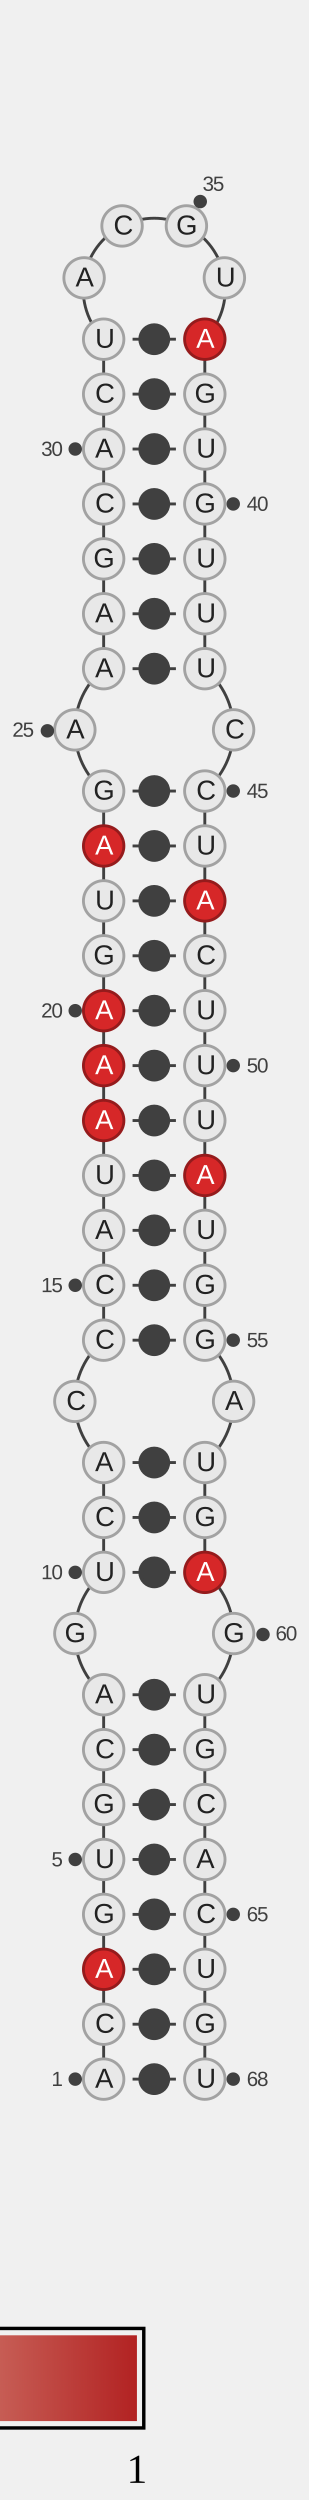
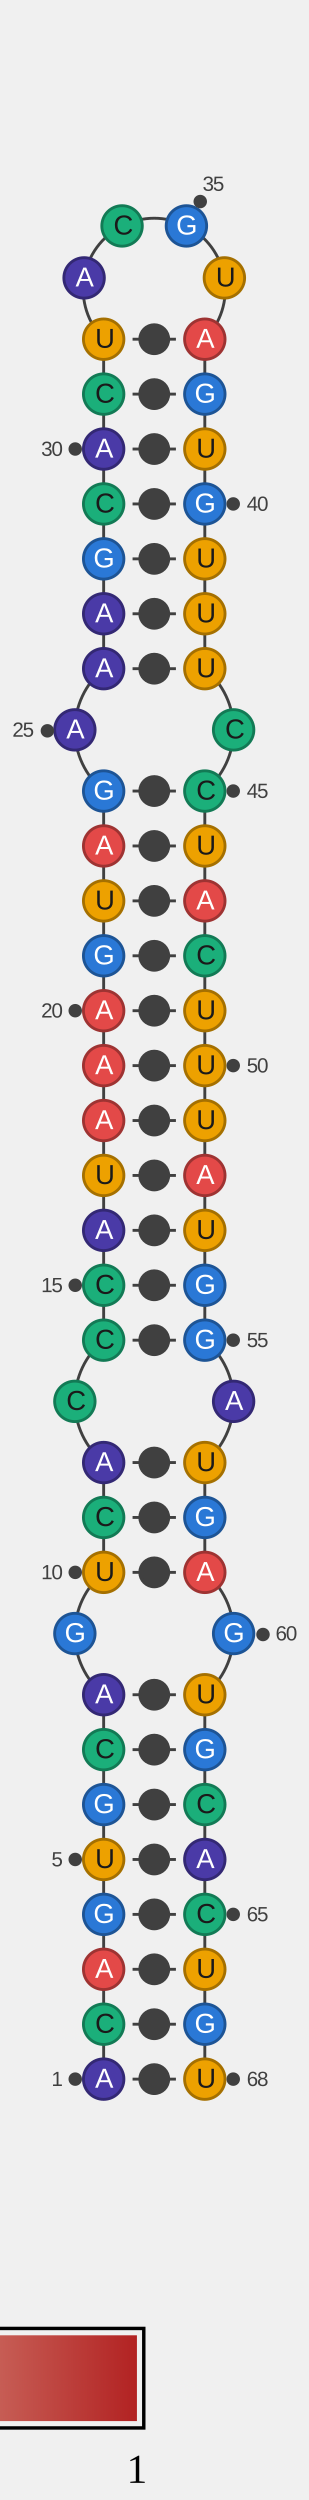
<svg xmlns="http://www.w3.org/2000/svg" width="89.905" height="728.615" viewBox="0 0 89.905 728.615">
  <path d="M 30.211 493.922 A 23.135 23.135 180 0 1 21.817 476.092" stroke="#404040" stroke-width="0.842" fill="none" />
  <path d="M 21.817 476.092 A 23.135 23.135 129.582 0 1 30.211 458.261" stroke="#404040" stroke-width="0.842" fill="none" />
  <path d="M 59.693 458.261 A 23.135 23.135 50.418 0 1 68.087 476.092" stroke="#404040" stroke-width="0.842" fill="none" />
  <path d="M 68.087 476.092 A 23.135 23.135 309.582 0 1 59.693 493.922" stroke="#404040" stroke-width="0.842" fill="none" />
  <g>
-     <circle cx="21.817" cy="476.092" r="5.896" stroke="#a2a2a2" stroke-width="0.842" fill="#e8e8e8" />
-     <text x="18.817" y="478.592" style="fill:#222222;font-family:Arial;font-size:8;">G</text>
-   </g>
-   <g>
-     <circle cx="68.087" cy="476.092" r="5.896" stroke="#a2a2a2" stroke-width="0.842" fill="#e8e8e8" />
-     <text x="65.087" y="478.592" style="fill:#222222;font-family:Arial;font-size:8;">G</text>
+     <circle cx="21.817" cy="476.092" r="5.896" stroke="#1d5495" stroke-width="0.842" fill="#2a78d6" />
+     <text x="18.817" y="478.592" style="fill:#ffffff;font-family:Arial;font-size:8;">G</text>
+   </g>
+   <g>
+     <circle cx="68.087" cy="476.092" r="5.896" stroke="#1d5495" stroke-width="0.842" fill="#2a78d6" />
+     <text x="65.087" y="478.592" style="fill:#ffffff;font-family:Arial;font-size:8;">G</text>
  </g>
  <g>
    <text x="80.301" y="478.092" style="fill:#404040;font-family:Arial;font-size:6;">6</text>
  </g>
  <g>
    <text x="83.301" y="478.092" style="fill:#404040;font-family:Arial;font-size:6;">0</text>
  </g>
  <g>
    <circle cx="76.651" cy="476.372" r="1.965" stroke-width="0.0" fill="#404040" />
  </g>
  <path d="M 30.211 426.252 A 23.135 23.135 180 0 1 21.817 408.422" stroke="#404040" stroke-width="0.842" fill="none" />
  <path d="M 21.817 408.422 A 23.135 23.135 180.0 0 1 30.211 390.591" stroke="#404040" stroke-width="0.842" fill="none" />
  <path d="M 59.693 390.591 A 23.135 23.135 50.418 0 1 68.087 408.422" stroke="#404040" stroke-width="0.842" fill="none" />
  <path d="M 68.087 408.422 A 23.135 23.135 0.0 0 1 59.693 426.252" stroke="#404040" stroke-width="0.842" fill="none" />
  <g>
-     <circle cx="21.817" cy="408.422" r="5.896" stroke="#a2a2a2" stroke-width="0.842" fill="#e8e8e8" />
-     <text x="19.317" y="410.922" style="fill:#222222;font-family:Arial;font-size:8;">C</text>
-   </g>
-   <g>
-     <circle cx="68.087" cy="408.422" r="5.896" stroke="#a2a2a2" stroke-width="0.842" fill="#e8e8e8" />
-     <text x="65.587" y="410.922" style="fill:#222222;font-family:Arial;font-size:8;">A</text>
+     <circle cx="21.817" cy="408.422" r="5.896" stroke="#127a55" stroke-width="0.842" fill="#1baf7a" />
+     <text x="19.317" y="410.922" style="fill:#1a1a1a;font-family:Arial;font-size:8;">C</text>
+   </g>
+   <g>
+     <circle cx="68.087" cy="408.422" r="5.896" stroke="#332874" stroke-width="0.842" fill="#4a3aa7" />
+     <text x="65.587" y="410.922" style="fill:#ffffff;font-family:Arial;font-size:8;">A</text>
  </g>
  <path d="M 30.211 230.546 A 23.135 23.135 180.0 0 1 21.817 212.716" stroke="#404040" stroke-width="0.842" fill="none" />
  <path d="M 21.817 212.716 A 23.135 23.135 129.582 0 1 30.211 194.885" stroke="#404040" stroke-width="0.842" fill="none" />
  <path d="M 59.693 194.885 A 23.135 23.135 50.418 0 1 68.087 212.716" stroke="#404040" stroke-width="0.842" fill="none" />
  <path d="M 68.087 212.716 A 23.135 23.135 309.582 0 1 59.693 230.546" stroke="#404040" stroke-width="0.842" fill="none" />
  <g>
-     <circle cx="21.817" cy="212.716" r="5.896" stroke="#a2a2a2" stroke-width="0.842" fill="#e8e8e8" />
-     <text x="19.317" y="215.216" style="fill:#222222;font-family:Arial;font-size:8;">A</text>
+     <circle cx="21.817" cy="212.716" r="5.896" stroke="#332874" stroke-width="0.842" fill="#4a3aa7" />
+     <text x="19.317" y="215.216" style="fill:#ffffff;font-family:Arial;font-size:8;">A</text>
  </g>
  <g>
    <text x="6.603" y="214.716" style="fill:#404040;font-family:Arial;font-size:6;">5</text>
  </g>
  <g>
    <text x="3.603" y="214.716" style="fill:#404040;font-family:Arial;font-size:6;">2</text>
  </g>
  <g>
    <circle cx="13.815" cy="212.996" r="1.965" stroke-width="0.0" fill="#404040" />
  </g>
  <g>
-     <circle cx="68.087" cy="212.716" r="5.896" stroke="#a2a2a2" stroke-width="0.842" fill="#e8e8e8" />
-     <text x="65.587" y="215.216" style="fill:#222222;font-family:Arial;font-size:8;">C</text>
+     <circle cx="68.087" cy="212.716" r="5.896" stroke="#127a55" stroke-width="0.842" fill="#1baf7a" />
+     <text x="65.587" y="215.216" style="fill:#1a1a1a;font-family:Arial;font-size:8;">C</text>
  </g>
  <path d="M 30.211 98.858 A 20.709 20.709 170.771 0 1 24.511 80.991" stroke="#404040" stroke-width="0.842" fill="none" />
  <path d="M 24.511 80.991 A 20.709 20.709 170.771 0 1 35.575 65.847" stroke="#404040" stroke-width="0.842" fill="none" />
  <path d="M 35.575 65.847 A 20.709 20.709 116.924 0 1 54.33 65.847" stroke="#404040" stroke-width="0.842" fill="none" />
  <path d="M 54.33 65.847 A 20.709 20.709 63.076 0 1 65.394 80.991" stroke="#404040" stroke-width="0.842" fill="none" />
  <path d="M 65.394 80.991 A 20.709 20.709 9.229 0 1 59.693 98.858" stroke="#404040" stroke-width="0.842" fill="none" />
  <g>
-     <circle cx="24.511" cy="80.991" r="5.896" stroke="#a2a2a2" stroke-width="0.842" fill="#e8e8e8" />
-     <text x="22.011" y="83.491" style="fill:#222222;font-family:Arial;font-size:8;">A</text>
-   </g>
-   <g>
-     <circle cx="35.575" cy="65.847" r="5.896" stroke="#a2a2a2" stroke-width="0.842" fill="#e8e8e8" />
-     <text x="33.075" y="68.347" style="fill:#222222;font-family:Arial;font-size:8;">C</text>
-   </g>
-   <g>
-     <circle cx="54.33" cy="65.847" r="5.896" stroke="#a2a2a2" stroke-width="0.842" fill="#e8e8e8" />
-     <text x="51.33" y="68.347" style="fill:#222222;font-family:Arial;font-size:8;">G</text>
+     <circle cx="24.511" cy="80.991" r="5.896" stroke="#332874" stroke-width="0.842" fill="#4a3aa7" />
+     <text x="22.011" y="83.491" style="fill:#ffffff;font-family:Arial;font-size:8;">A</text>
+   </g>
+   <g>
+     <circle cx="35.575" cy="65.847" r="5.896" stroke="#127a55" stroke-width="0.842" fill="#1baf7a" />
+     <text x="33.075" y="68.347" style="fill:#1a1a1a;font-family:Arial;font-size:8;">C</text>
+   </g>
+   <g>
+     <circle cx="54.33" cy="65.847" r="5.896" stroke="#1d5495" stroke-width="0.842" fill="#2a78d6" />
+     <text x="51.33" y="68.347" style="fill:#ffffff;font-family:Arial;font-size:8;">G</text>
  </g>
  <g>
    <text x="59.039" y="55.62" style="fill:#404040;font-family:Arial;font-size:6;">3</text>
  </g>
  <g>
    <text x="62.039" y="55.62" style="fill:#404040;font-family:Arial;font-size:6;">5</text>
  </g>
  <g>
    <circle cx="58.361" cy="58.743" r="1.965" stroke-width="0.0" fill="#404040" />
  </g>
  <g>
-     <circle cx="65.394" cy="80.991" r="5.896" stroke="#a2a2a2" stroke-width="0.842" fill="#e8e8e8" />
-     <text x="62.894" y="83.491" style="fill:#222222;font-family:Arial;font-size:8;">U</text>
+     <circle cx="65.394" cy="80.991" r="5.896" stroke="#a57000" stroke-width="0.842" fill="#eda100" />
+     <text x="62.894" y="83.491" style="fill:#1a1a1a;font-family:Arial;font-size:8;">U</text>
  </g>
  <line x1="30.211" y1="600.057" x2="30.211" y2="595.846" stroke="#404040" stroke-width="0.842" />
  <line x1="30.211" y1="584.053" x2="30.211" y2="579.841" stroke="#404040" stroke-width="0.842" />
  <line x1="30.211" y1="568.048" x2="30.211" y2="563.837" stroke="#404040" stroke-width="0.842" />
  <line x1="30.211" y1="552.044" x2="30.211" y2="547.832" stroke="#404040" stroke-width="0.842" />
  <line x1="30.211" y1="536.039" x2="30.211" y2="531.828" stroke="#404040" stroke-width="0.842" />
  <line x1="30.211" y1="520.035" x2="30.211" y2="515.823" stroke="#404040" stroke-width="0.842" />
  <line x1="30.211" y1="504.03" x2="30.211" y2="499.818" stroke="#404040" stroke-width="0.842" />
  <line x1="59.693" y1="499.818" x2="59.693" y2="504.03" stroke="#404040" stroke-width="0.842" />
  <line x1="59.693" y1="515.823" x2="59.693" y2="520.035" stroke="#404040" stroke-width="0.842" />
  <line x1="59.693" y1="531.828" x2="59.693" y2="536.039" stroke="#404040" stroke-width="0.842" />
  <line x1="59.693" y1="547.832" x2="59.693" y2="552.044" stroke="#404040" stroke-width="0.842" />
  <line x1="59.693" y1="563.837" x2="59.693" y2="568.048" stroke="#404040" stroke-width="0.842" />
  <line x1="59.693" y1="579.841" x2="59.693" y2="584.053" stroke="#404040" stroke-width="0.842" />
  <line x1="59.693" y1="595.846" x2="59.693" y2="600.057" stroke="#404040" stroke-width="0.842" />
  <line x1="38.635" y1="605.954" x2="40.741" y2="605.954" stroke="#404040" stroke-width="0.842" />
  <circle cx="44.952" cy="605.954" r="4.212" stroke="#404040" stroke-width="0.842" fill="#404040" />
  <line x1="49.164" y1="605.954" x2="51.27" y2="605.954" stroke="#404040" stroke-width="0.842" />
  <g>
-     <circle cx="30.211" cy="605.954" r="5.896" stroke="#a2a2a2" stroke-width="0.842" fill="#e8e8e8" />
-     <text x="27.711" y="608.454" style="fill:#222222;font-family:Arial;font-size:8;">A</text>
+     <circle cx="30.211" cy="605.954" r="5.896" stroke="#332874" stroke-width="0.842" fill="#4a3aa7" />
+     <text x="27.711" y="608.454" style="fill:#ffffff;font-family:Arial;font-size:8;">A</text>
  </g>
  <g>
    <text x="14.997" y="607.954" style="fill:#404040;font-family:Arial;font-size:6;">1</text>
  </g>
  <g>
    <circle cx="21.928" cy="605.954" r="1.965" stroke-width="0.0" fill="#404040" />
  </g>
  <g>
-     <circle cx="59.693" cy="605.954" r="5.896" stroke="#a2a2a2" stroke-width="0.842" fill="#e8e8e8" />
-     <text x="57.193" y="608.454" style="fill:#222222;font-family:Arial;font-size:8;">U</text>
+     <circle cx="59.693" cy="605.954" r="5.896" stroke="#a57000" stroke-width="0.842" fill="#eda100" />
+     <text x="57.193" y="608.454" style="fill:#1a1a1a;font-family:Arial;font-size:8;">U</text>
  </g>
  <g>
    <text x="71.907" y="607.954" style="fill:#404040;font-family:Arial;font-size:6;">6</text>
  </g>
  <g>
    <text x="74.907" y="607.954" style="fill:#404040;font-family:Arial;font-size:6;">8</text>
  </g>
  <g>
    <circle cx="67.976" cy="605.954" r="1.965" stroke-width="0.0" fill="#404040" />
  </g>
  <line x1="38.635" y1="589.949" x2="40.741" y2="589.949" stroke="#404040" stroke-width="0.842" />
  <circle cx="44.952" cy="589.949" r="4.212" stroke="#404040" stroke-width="0.842" fill="#404040" />
  <line x1="49.164" y1="589.949" x2="51.27" y2="589.949" stroke="#404040" stroke-width="0.842" />
  <g>
-     <circle cx="30.211" cy="589.949" r="5.896" stroke="#a2a2a2" stroke-width="0.842" fill="#e8e8e8" />
-     <text x="27.711" y="592.449" style="fill:#222222;font-family:Arial;font-size:8;">C</text>
-   </g>
-   <g>
-     <circle cx="59.693" cy="589.949" r="5.896" stroke="#a2a2a2" stroke-width="0.842" fill="#e8e8e8" />
-     <text x="56.693" y="592.449" style="fill:#222222;font-family:Arial;font-size:8;">G</text>
+     <circle cx="30.211" cy="589.949" r="5.896" stroke="#127a55" stroke-width="0.842" fill="#1baf7a" />
+     <text x="27.711" y="592.449" style="fill:#1a1a1a;font-family:Arial;font-size:8;">C</text>
+   </g>
+   <g>
+     <circle cx="59.693" cy="589.949" r="5.896" stroke="#1d5495" stroke-width="0.842" fill="#2a78d6" />
+     <text x="56.693" y="592.449" style="fill:#ffffff;font-family:Arial;font-size:8;">G</text>
  </g>
  <line x1="38.635" y1="573.945" x2="40.741" y2="573.945" stroke="#404040" stroke-width="0.842" />
  <circle cx="44.952" cy="573.945" r="4.212" stroke="#404040" stroke-width="0.842" fill="#404040" />
  <line x1="49.164" y1="573.945" x2="51.27" y2="573.945" stroke="#404040" stroke-width="0.842" />
  <g>
-     <circle cx="30.211" cy="573.945" r="5.896" stroke="#951b1c" stroke-width="0.842" fill="#d62728" />
+     <circle cx="30.211" cy="573.945" r="5.896" stroke="#9e3332" stroke-width="0.842" fill="#e34948" />
    <text x="27.711" y="576.445" style="fill:#ffffff;font-family:Arial;font-size:8;">A</text>
  </g>
  <g>
-     <circle cx="59.693" cy="573.945" r="5.896" stroke="#a2a2a2" stroke-width="0.842" fill="#e8e8e8" />
-     <text x="57.193" y="576.445" style="fill:#222222;font-family:Arial;font-size:8;">U</text>
+     <circle cx="59.693" cy="573.945" r="5.896" stroke="#a57000" stroke-width="0.842" fill="#eda100" />
+     <text x="57.193" y="576.445" style="fill:#1a1a1a;font-family:Arial;font-size:8;">U</text>
  </g>
  <line x1="38.635" y1="557.94" x2="40.741" y2="557.94" stroke="#404040" stroke-width="0.842" />
  <circle cx="44.952" cy="557.94" r="4.212" stroke="#404040" stroke-width="0.842" fill="#404040" />
  <line x1="49.164" y1="557.94" x2="51.27" y2="557.94" stroke="#404040" stroke-width="0.842" />
  <g>
-     <circle cx="30.211" cy="557.94" r="5.896" stroke="#a2a2a2" stroke-width="0.842" fill="#e8e8e8" />
-     <text x="27.211" y="560.44" style="fill:#222222;font-family:Arial;font-size:8;">G</text>
-   </g>
-   <g>
-     <circle cx="59.693" cy="557.94" r="5.896" stroke="#a2a2a2" stroke-width="0.842" fill="#e8e8e8" />
-     <text x="57.193" y="560.44" style="fill:#222222;font-family:Arial;font-size:8;">C</text>
+     <circle cx="30.211" cy="557.94" r="5.896" stroke="#1d5495" stroke-width="0.842" fill="#2a78d6" />
+     <text x="27.211" y="560.44" style="fill:#ffffff;font-family:Arial;font-size:8;">G</text>
+   </g>
+   <g>
+     <circle cx="59.693" cy="557.94" r="5.896" stroke="#127a55" stroke-width="0.842" fill="#1baf7a" />
+     <text x="57.193" y="560.44" style="fill:#1a1a1a;font-family:Arial;font-size:8;">C</text>
  </g>
  <g>
    <text x="71.907" y="559.94" style="fill:#404040;font-family:Arial;font-size:6;">6</text>
  </g>
  <g>
    <text x="74.907" y="559.94" style="fill:#404040;font-family:Arial;font-size:6;">5</text>
  </g>
  <g>
    <circle cx="67.976" cy="557.94" r="1.965" stroke-width="0.0" fill="#404040" />
  </g>
  <line x1="38.635" y1="541.936" x2="40.741" y2="541.936" stroke="#404040" stroke-width="0.842" />
  <circle cx="44.952" cy="541.936" r="4.212" stroke="#404040" stroke-width="0.842" fill="#404040" />
  <line x1="49.164" y1="541.936" x2="51.27" y2="541.936" stroke="#404040" stroke-width="0.842" />
  <g>
-     <circle cx="30.211" cy="541.936" r="5.896" stroke="#a2a2a2" stroke-width="0.842" fill="#e8e8e8" />
-     <text x="27.711" y="544.436" style="fill:#222222;font-family:Arial;font-size:8;">U</text>
+     <circle cx="30.211" cy="541.936" r="5.896" stroke="#a57000" stroke-width="0.842" fill="#eda100" />
+     <text x="27.711" y="544.436" style="fill:#1a1a1a;font-family:Arial;font-size:8;">U</text>
  </g>
  <g>
    <text x="14.997" y="543.936" style="fill:#404040;font-family:Arial;font-size:6;">5</text>
  </g>
  <g>
    <circle cx="21.928" cy="541.936" r="1.965" stroke-width="0.0" fill="#404040" />
  </g>
  <g>
-     <circle cx="59.693" cy="541.936" r="5.896" stroke="#a2a2a2" stroke-width="0.842" fill="#e8e8e8" />
-     <text x="57.193" y="544.436" style="fill:#222222;font-family:Arial;font-size:8;">A</text>
+     <circle cx="59.693" cy="541.936" r="5.896" stroke="#332874" stroke-width="0.842" fill="#4a3aa7" />
+     <text x="57.193" y="544.436" style="fill:#ffffff;font-family:Arial;font-size:8;">A</text>
  </g>
  <line x1="38.635" y1="525.931" x2="40.741" y2="525.931" stroke="#404040" stroke-width="0.842" />
  <circle cx="44.952" cy="525.931" r="4.212" stroke="#404040" stroke-width="0.842" fill="#404040" />
  <line x1="49.164" y1="525.931" x2="51.27" y2="525.931" stroke="#404040" stroke-width="0.842" />
  <g>
-     <circle cx="30.211" cy="525.931" r="5.896" stroke="#a2a2a2" stroke-width="0.842" fill="#e8e8e8" />
-     <text x="27.211" y="528.431" style="fill:#222222;font-family:Arial;font-size:8;">G</text>
-   </g>
-   <g>
-     <circle cx="59.693" cy="525.931" r="5.896" stroke="#a2a2a2" stroke-width="0.842" fill="#e8e8e8" />
-     <text x="57.193" y="528.431" style="fill:#222222;font-family:Arial;font-size:8;">C</text>
+     <circle cx="30.211" cy="525.931" r="5.896" stroke="#1d5495" stroke-width="0.842" fill="#2a78d6" />
+     <text x="27.211" y="528.431" style="fill:#ffffff;font-family:Arial;font-size:8;">G</text>
+   </g>
+   <g>
+     <circle cx="59.693" cy="525.931" r="5.896" stroke="#127a55" stroke-width="0.842" fill="#1baf7a" />
+     <text x="57.193" y="528.431" style="fill:#1a1a1a;font-family:Arial;font-size:8;">C</text>
  </g>
  <line x1="38.635" y1="509.927" x2="40.741" y2="509.927" stroke="#404040" stroke-width="0.842" />
  <circle cx="44.952" cy="509.927" r="4.212" stroke="#404040" stroke-width="0.842" fill="#404040" />
  <line x1="49.164" y1="509.927" x2="51.27" y2="509.927" stroke="#404040" stroke-width="0.842" />
  <g>
-     <circle cx="30.211" cy="509.927" r="5.896" stroke="#a2a2a2" stroke-width="0.842" fill="#e8e8e8" />
-     <text x="27.711" y="512.427" style="fill:#222222;font-family:Arial;font-size:8;">C</text>
-   </g>
-   <g>
-     <circle cx="59.693" cy="509.927" r="5.896" stroke="#a2a2a2" stroke-width="0.842" fill="#e8e8e8" />
-     <text x="56.693" y="512.427" style="fill:#222222;font-family:Arial;font-size:8;">G</text>
+     <circle cx="30.211" cy="509.927" r="5.896" stroke="#127a55" stroke-width="0.842" fill="#1baf7a" />
+     <text x="27.711" y="512.427" style="fill:#1a1a1a;font-family:Arial;font-size:8;">C</text>
+   </g>
+   <g>
+     <circle cx="59.693" cy="509.927" r="5.896" stroke="#1d5495" stroke-width="0.842" fill="#2a78d6" />
+     <text x="56.693" y="512.427" style="fill:#ffffff;font-family:Arial;font-size:8;">G</text>
  </g>
  <line x1="38.635" y1="493.922" x2="40.741" y2="493.922" stroke="#404040" stroke-width="0.842" />
  <circle cx="44.952" cy="493.922" r="4.212" stroke="#404040" stroke-width="0.842" fill="#404040" />
  <line x1="49.164" y1="493.922" x2="51.27" y2="493.922" stroke="#404040" stroke-width="0.842" />
  <g>
-     <circle cx="30.211" cy="493.922" r="5.896" stroke="#a2a2a2" stroke-width="0.842" fill="#e8e8e8" />
-     <text x="27.711" y="496.422" style="fill:#222222;font-family:Arial;font-size:8;">A</text>
-   </g>
-   <g>
-     <circle cx="59.693" cy="493.922" r="5.896" stroke="#a2a2a2" stroke-width="0.842" fill="#e8e8e8" />
-     <text x="57.193" y="496.422" style="fill:#222222;font-family:Arial;font-size:8;">U</text>
+     <circle cx="30.211" cy="493.922" r="5.896" stroke="#332874" stroke-width="0.842" fill="#4a3aa7" />
+     <text x="27.711" y="496.422" style="fill:#ffffff;font-family:Arial;font-size:8;">A</text>
+   </g>
+   <g>
+     <circle cx="59.693" cy="493.922" r="5.896" stroke="#a57000" stroke-width="0.842" fill="#eda100" />
+     <text x="57.193" y="496.422" style="fill:#1a1a1a;font-family:Arial;font-size:8;">U</text>
  </g>
  <line x1="30.211" y1="452.365" x2="30.211" y2="448.153" stroke="#404040" stroke-width="0.842" />
  <line x1="30.211" y1="436.36" x2="30.211" y2="432.149" stroke="#404040" stroke-width="0.842" />
  <line x1="59.693" y1="432.149" x2="59.693" y2="436.36" stroke="#404040" stroke-width="0.842" />
  <line x1="59.693" y1="448.153" x2="59.693" y2="452.365" stroke="#404040" stroke-width="0.842" />
  <line x1="38.635" y1="458.261" x2="40.741" y2="458.261" stroke="#404040" stroke-width="0.842" />
  <circle cx="44.952" cy="458.261" r="4.212" stroke="#404040" stroke-width="0.842" fill="#404040" />
  <line x1="49.164" y1="458.261" x2="51.27" y2="458.261" stroke="#404040" stroke-width="0.842" />
  <g>
-     <circle cx="30.211" cy="458.261" r="5.896" stroke="#a2a2a2" stroke-width="0.842" fill="#e8e8e8" />
-     <text x="27.711" y="460.761" style="fill:#222222;font-family:Arial;font-size:8;">U</text>
+     <circle cx="30.211" cy="458.261" r="5.896" stroke="#a57000" stroke-width="0.842" fill="#eda100" />
+     <text x="27.711" y="460.761" style="fill:#1a1a1a;font-family:Arial;font-size:8;">U</text>
  </g>
  <g>
    <text x="14.997" y="460.261" style="fill:#404040;font-family:Arial;font-size:6;">0</text>
  </g>
  <g>
    <text x="11.997" y="460.261" style="fill:#404040;font-family:Arial;font-size:6;">1</text>
  </g>
  <g>
    <circle cx="21.928" cy="458.261" r="1.965" stroke-width="0.0" fill="#404040" />
  </g>
  <g>
-     <circle cx="59.693" cy="458.261" r="5.896" stroke="#951b1c" stroke-width="0.842" fill="#d62728" />
+     <circle cx="59.693" cy="458.261" r="5.896" stroke="#9e3332" stroke-width="0.842" fill="#e34948" />
    <text x="57.193" y="460.761" style="fill:#ffffff;font-family:Arial;font-size:8;">A</text>
  </g>
  <line x1="38.635" y1="442.257" x2="40.741" y2="442.257" stroke="#404040" stroke-width="0.842" />
  <circle cx="44.952" cy="442.257" r="4.212" stroke="#404040" stroke-width="0.842" fill="#404040" />
  <line x1="49.164" y1="442.257" x2="51.27" y2="442.257" stroke="#404040" stroke-width="0.842" />
  <g>
-     <circle cx="30.211" cy="442.257" r="5.896" stroke="#a2a2a2" stroke-width="0.842" fill="#e8e8e8" />
-     <text x="27.711" y="444.757" style="fill:#222222;font-family:Arial;font-size:8;">C</text>
-   </g>
-   <g>
-     <circle cx="59.693" cy="442.257" r="5.896" stroke="#a2a2a2" stroke-width="0.842" fill="#e8e8e8" />
-     <text x="56.693" y="444.757" style="fill:#222222;font-family:Arial;font-size:8;">G</text>
+     <circle cx="30.211" cy="442.257" r="5.896" stroke="#127a55" stroke-width="0.842" fill="#1baf7a" />
+     <text x="27.711" y="444.757" style="fill:#1a1a1a;font-family:Arial;font-size:8;">C</text>
+   </g>
+   <g>
+     <circle cx="59.693" cy="442.257" r="5.896" stroke="#1d5495" stroke-width="0.842" fill="#2a78d6" />
+     <text x="56.693" y="444.757" style="fill:#ffffff;font-family:Arial;font-size:8;">G</text>
  </g>
  <line x1="38.635" y1="426.252" x2="40.741" y2="426.252" stroke="#404040" stroke-width="0.842" />
  <circle cx="44.952" cy="426.252" r="4.212" stroke="#404040" stroke-width="0.842" fill="#404040" />
  <line x1="49.164" y1="426.252" x2="51.27" y2="426.252" stroke="#404040" stroke-width="0.842" />
  <g>
-     <circle cx="30.211" cy="426.252" r="5.896" stroke="#a2a2a2" stroke-width="0.842" fill="#e8e8e8" />
-     <text x="27.711" y="428.752" style="fill:#222222;font-family:Arial;font-size:8;">A</text>
-   </g>
-   <g>
-     <circle cx="59.693" cy="426.252" r="5.896" stroke="#a2a2a2" stroke-width="0.842" fill="#e8e8e8" />
-     <text x="57.193" y="428.752" style="fill:#222222;font-family:Arial;font-size:8;">U</text>
+     <circle cx="30.211" cy="426.252" r="5.896" stroke="#332874" stroke-width="0.842" fill="#4a3aa7" />
+     <text x="27.711" y="428.752" style="fill:#ffffff;font-family:Arial;font-size:8;">A</text>
+   </g>
+   <g>
+     <circle cx="59.693" cy="426.252" r="5.896" stroke="#a57000" stroke-width="0.842" fill="#eda100" />
+     <text x="57.193" y="428.752" style="fill:#1a1a1a;font-family:Arial;font-size:8;">U</text>
  </g>
  <line x1="30.211" y1="384.695" x2="30.211" y2="380.483" stroke="#404040" stroke-width="0.842" />
  <line x1="30.211" y1="368.69" x2="30.211" y2="364.479" stroke="#404040" stroke-width="0.842" />
  <line x1="30.211" y1="352.686" x2="30.211" y2="348.474" stroke="#404040" stroke-width="0.842" />
  <line x1="30.211" y1="336.681" x2="30.211" y2="332.47" stroke="#404040" stroke-width="0.842" />
  <line x1="30.211" y1="320.677" x2="30.211" y2="316.465" stroke="#404040" stroke-width="0.842" />
  <line x1="30.211" y1="304.672" x2="30.211" y2="300.461" stroke="#404040" stroke-width="0.842" />
  <line x1="30.211" y1="288.668" x2="30.211" y2="284.456" stroke="#404040" stroke-width="0.842" />
  <line x1="30.211" y1="272.663" x2="30.211" y2="268.451" stroke="#404040" stroke-width="0.842" />
  <line x1="30.211" y1="256.659" x2="30.211" y2="252.447" stroke="#404040" stroke-width="0.842" />
  <line x1="30.211" y1="240.654" x2="30.211" y2="236.442" stroke="#404040" stroke-width="0.842" />
  <line x1="59.693" y1="236.442" x2="59.693" y2="240.654" stroke="#404040" stroke-width="0.842" />
  <line x1="59.693" y1="252.447" x2="59.693" y2="256.659" stroke="#404040" stroke-width="0.842" />
  <line x1="59.693" y1="268.451" x2="59.693" y2="272.663" stroke="#404040" stroke-width="0.842" />
  <line x1="59.693" y1="284.456" x2="59.693" y2="288.668" stroke="#404040" stroke-width="0.842" />
  <line x1="59.693" y1="300.461" x2="59.693" y2="304.672" stroke="#404040" stroke-width="0.842" />
  <line x1="59.693" y1="316.465" x2="59.693" y2="320.677" stroke="#404040" stroke-width="0.842" />
  <line x1="59.693" y1="332.47" x2="59.693" y2="336.681" stroke="#404040" stroke-width="0.842" />
  <line x1="59.693" y1="348.474" x2="59.693" y2="352.686" stroke="#404040" stroke-width="0.842" />
  <line x1="59.693" y1="364.479" x2="59.693" y2="368.69" stroke="#404040" stroke-width="0.842" />
  <line x1="59.693" y1="380.483" x2="59.693" y2="384.695" stroke="#404040" stroke-width="0.842" />
  <line x1="38.635" y1="390.591" x2="40.741" y2="390.591" stroke="#404040" stroke-width="0.842" />
  <circle cx="44.952" cy="390.591" r="4.212" stroke="#404040" stroke-width="0.842" fill="#404040" />
  <line x1="49.164" y1="390.591" x2="51.27" y2="390.591" stroke="#404040" stroke-width="0.842" />
  <g>
-     <circle cx="30.211" cy="390.591" r="5.896" stroke="#a2a2a2" stroke-width="0.842" fill="#e8e8e8" />
-     <text x="27.711" y="393.091" style="fill:#222222;font-family:Arial;font-size:8;">C</text>
-   </g>
-   <g>
-     <circle cx="59.693" cy="390.591" r="5.896" stroke="#a2a2a2" stroke-width="0.842" fill="#e8e8e8" />
-     <text x="56.693" y="393.091" style="fill:#222222;font-family:Arial;font-size:8;">G</text>
+     <circle cx="30.211" cy="390.591" r="5.896" stroke="#127a55" stroke-width="0.842" fill="#1baf7a" />
+     <text x="27.711" y="393.091" style="fill:#1a1a1a;font-family:Arial;font-size:8;">C</text>
+   </g>
+   <g>
+     <circle cx="59.693" cy="390.591" r="5.896" stroke="#1d5495" stroke-width="0.842" fill="#2a78d6" />
+     <text x="56.693" y="393.091" style="fill:#ffffff;font-family:Arial;font-size:8;">G</text>
  </g>
  <g>
    <text x="71.907" y="392.591" style="fill:#404040;font-family:Arial;font-size:6;">5</text>
  </g>
  <g>
    <text x="74.907" y="392.591" style="fill:#404040;font-family:Arial;font-size:6;">5</text>
  </g>
  <g>
    <circle cx="67.976" cy="390.591" r="1.965" stroke-width="0.0" fill="#404040" />
  </g>
  <line x1="38.635" y1="374.587" x2="40.741" y2="374.587" stroke="#404040" stroke-width="0.842" />
  <circle cx="44.952" cy="374.587" r="4.212" stroke="#404040" stroke-width="0.842" fill="#404040" />
  <line x1="49.164" y1="374.587" x2="51.27" y2="374.587" stroke="#404040" stroke-width="0.842" />
  <g>
-     <circle cx="30.211" cy="374.587" r="5.896" stroke="#a2a2a2" stroke-width="0.842" fill="#e8e8e8" />
-     <text x="27.711" y="377.087" style="fill:#222222;font-family:Arial;font-size:8;">C</text>
+     <circle cx="30.211" cy="374.587" r="5.896" stroke="#127a55" stroke-width="0.842" fill="#1baf7a" />
+     <text x="27.711" y="377.087" style="fill:#1a1a1a;font-family:Arial;font-size:8;">C</text>
  </g>
  <g>
    <text x="14.997" y="376.587" style="fill:#404040;font-family:Arial;font-size:6;">5</text>
  </g>
  <g>
    <text x="11.997" y="376.587" style="fill:#404040;font-family:Arial;font-size:6;">1</text>
  </g>
  <g>
    <circle cx="21.928" cy="374.587" r="1.965" stroke-width="0.0" fill="#404040" />
  </g>
  <g>
-     <circle cx="59.693" cy="374.587" r="5.896" stroke="#a2a2a2" stroke-width="0.842" fill="#e8e8e8" />
-     <text x="56.693" y="377.087" style="fill:#222222;font-family:Arial;font-size:8;">G</text>
+     <circle cx="59.693" cy="374.587" r="5.896" stroke="#1d5495" stroke-width="0.842" fill="#2a78d6" />
+     <text x="56.693" y="377.087" style="fill:#ffffff;font-family:Arial;font-size:8;">G</text>
  </g>
  <line x1="38.635" y1="358.582" x2="40.741" y2="358.582" stroke="#404040" stroke-width="0.842" />
  <circle cx="44.952" cy="358.582" r="4.212" stroke="#404040" stroke-width="0.842" fill="#404040" />
  <line x1="49.164" y1="358.582" x2="51.27" y2="358.582" stroke="#404040" stroke-width="0.842" />
  <g>
-     <circle cx="30.211" cy="358.582" r="5.896" stroke="#a2a2a2" stroke-width="0.842" fill="#e8e8e8" />
-     <text x="27.711" y="361.082" style="fill:#222222;font-family:Arial;font-size:8;">A</text>
-   </g>
-   <g>
-     <circle cx="59.693" cy="358.582" r="5.896" stroke="#a2a2a2" stroke-width="0.842" fill="#e8e8e8" />
-     <text x="57.193" y="361.082" style="fill:#222222;font-family:Arial;font-size:8;">U</text>
+     <circle cx="30.211" cy="358.582" r="5.896" stroke="#332874" stroke-width="0.842" fill="#4a3aa7" />
+     <text x="27.711" y="361.082" style="fill:#ffffff;font-family:Arial;font-size:8;">A</text>
+   </g>
+   <g>
+     <circle cx="59.693" cy="358.582" r="5.896" stroke="#a57000" stroke-width="0.842" fill="#eda100" />
+     <text x="57.193" y="361.082" style="fill:#1a1a1a;font-family:Arial;font-size:8;">U</text>
  </g>
  <line x1="38.635" y1="342.578" x2="40.741" y2="342.578" stroke="#404040" stroke-width="0.842" />
  <circle cx="44.952" cy="342.578" r="4.212" stroke="#404040" stroke-width="0.842" fill="#404040" />
  <line x1="49.164" y1="342.578" x2="51.27" y2="342.578" stroke="#404040" stroke-width="0.842" />
  <g>
-     <circle cx="30.211" cy="342.578" r="5.896" stroke="#a2a2a2" stroke-width="0.842" fill="#e8e8e8" />
-     <text x="27.711" y="345.078" style="fill:#222222;font-family:Arial;font-size:8;">U</text>
-   </g>
-   <g>
-     <circle cx="59.693" cy="342.578" r="5.896" stroke="#951b1c" stroke-width="0.842" fill="#d62728" />
+     <circle cx="30.211" cy="342.578" r="5.896" stroke="#a57000" stroke-width="0.842" fill="#eda100" />
+     <text x="27.711" y="345.078" style="fill:#1a1a1a;font-family:Arial;font-size:8;">U</text>
+   </g>
+   <g>
+     <circle cx="59.693" cy="342.578" r="5.896" stroke="#9e3332" stroke-width="0.842" fill="#e34948" />
    <text x="57.193" y="345.078" style="fill:#ffffff;font-family:Arial;font-size:8;">A</text>
  </g>
  <line x1="38.635" y1="326.573" x2="40.741" y2="326.573" stroke="#404040" stroke-width="0.842" />
  <circle cx="44.952" cy="326.573" r="4.212" stroke="#404040" stroke-width="0.842" fill="#404040" />
  <line x1="49.164" y1="326.573" x2="51.27" y2="326.573" stroke="#404040" stroke-width="0.842" />
  <g>
-     <circle cx="30.211" cy="326.573" r="5.896" stroke="#951b1c" stroke-width="0.842" fill="#d62728" />
+     <circle cx="30.211" cy="326.573" r="5.896" stroke="#9e3332" stroke-width="0.842" fill="#e34948" />
    <text x="27.711" y="329.073" style="fill:#ffffff;font-family:Arial;font-size:8;">A</text>
  </g>
  <g>
-     <circle cx="59.693" cy="326.573" r="5.896" stroke="#a2a2a2" stroke-width="0.842" fill="#e8e8e8" />
-     <text x="57.193" y="329.073" style="fill:#222222;font-family:Arial;font-size:8;">U</text>
+     <circle cx="59.693" cy="326.573" r="5.896" stroke="#a57000" stroke-width="0.842" fill="#eda100" />
+     <text x="57.193" y="329.073" style="fill:#1a1a1a;font-family:Arial;font-size:8;">U</text>
  </g>
  <line x1="38.635" y1="310.569" x2="40.741" y2="310.569" stroke="#404040" stroke-width="0.842" />
  <circle cx="44.952" cy="310.569" r="4.212" stroke="#404040" stroke-width="0.842" fill="#404040" />
  <line x1="49.164" y1="310.569" x2="51.27" y2="310.569" stroke="#404040" stroke-width="0.842" />
  <g>
-     <circle cx="30.211" cy="310.569" r="5.896" stroke="#951b1c" stroke-width="0.842" fill="#d62728" />
+     <circle cx="30.211" cy="310.569" r="5.896" stroke="#9e3332" stroke-width="0.842" fill="#e34948" />
    <text x="27.711" y="313.069" style="fill:#ffffff;font-family:Arial;font-size:8;">A</text>
  </g>
  <g>
-     <circle cx="59.693" cy="310.569" r="5.896" stroke="#a2a2a2" stroke-width="0.842" fill="#e8e8e8" />
-     <text x="57.193" y="313.069" style="fill:#222222;font-family:Arial;font-size:8;">U</text>
+     <circle cx="59.693" cy="310.569" r="5.896" stroke="#a57000" stroke-width="0.842" fill="#eda100" />
+     <text x="57.193" y="313.069" style="fill:#1a1a1a;font-family:Arial;font-size:8;">U</text>
  </g>
  <g>
    <text x="71.907" y="312.569" style="fill:#404040;font-family:Arial;font-size:6;">5</text>
  </g>
  <g>
    <text x="74.907" y="312.569" style="fill:#404040;font-family:Arial;font-size:6;">0</text>
  </g>
  <g>
    <circle cx="67.976" cy="310.569" r="1.965" stroke-width="0.0" fill="#404040" />
  </g>
  <line x1="38.635" y1="294.564" x2="40.741" y2="294.564" stroke="#404040" stroke-width="0.842" />
  <circle cx="44.952" cy="294.564" r="4.212" stroke="#404040" stroke-width="0.842" fill="#404040" />
  <line x1="49.164" y1="294.564" x2="51.27" y2="294.564" stroke="#404040" stroke-width="0.842" />
  <g>
-     <circle cx="30.211" cy="294.564" r="5.896" stroke="#951b1c" stroke-width="0.842" fill="#d62728" />
+     <circle cx="30.211" cy="294.564" r="5.896" stroke="#9e3332" stroke-width="0.842" fill="#e34948" />
    <text x="27.711" y="297.064" style="fill:#ffffff;font-family:Arial;font-size:8;">A</text>
  </g>
  <g>
    <text x="14.997" y="296.564" style="fill:#404040;font-family:Arial;font-size:6;">0</text>
  </g>
  <g>
    <text x="11.997" y="296.564" style="fill:#404040;font-family:Arial;font-size:6;">2</text>
  </g>
  <g>
    <circle cx="21.928" cy="294.564" r="1.965" stroke-width="0.0" fill="#404040" />
  </g>
  <g>
-     <circle cx="59.693" cy="294.564" r="5.896" stroke="#a2a2a2" stroke-width="0.842" fill="#e8e8e8" />
-     <text x="57.193" y="297.064" style="fill:#222222;font-family:Arial;font-size:8;">U</text>
+     <circle cx="59.693" cy="294.564" r="5.896" stroke="#a57000" stroke-width="0.842" fill="#eda100" />
+     <text x="57.193" y="297.064" style="fill:#1a1a1a;font-family:Arial;font-size:8;">U</text>
  </g>
  <line x1="38.635" y1="278.56" x2="40.741" y2="278.56" stroke="#404040" stroke-width="0.842" />
  <circle cx="44.952" cy="278.56" r="4.212" stroke="#404040" stroke-width="0.842" fill="#404040" />
  <line x1="49.164" y1="278.56" x2="51.27" y2="278.56" stroke="#404040" stroke-width="0.842" />
  <g>
-     <circle cx="30.211" cy="278.56" r="5.896" stroke="#a2a2a2" stroke-width="0.842" fill="#e8e8e8" />
-     <text x="27.211" y="281.06" style="fill:#222222;font-family:Arial;font-size:8;">G</text>
-   </g>
-   <g>
-     <circle cx="59.693" cy="278.56" r="5.896" stroke="#a2a2a2" stroke-width="0.842" fill="#e8e8e8" />
-     <text x="57.193" y="281.06" style="fill:#222222;font-family:Arial;font-size:8;">C</text>
+     <circle cx="30.211" cy="278.56" r="5.896" stroke="#1d5495" stroke-width="0.842" fill="#2a78d6" />
+     <text x="27.211" y="281.06" style="fill:#ffffff;font-family:Arial;font-size:8;">G</text>
+   </g>
+   <g>
+     <circle cx="59.693" cy="278.56" r="5.896" stroke="#127a55" stroke-width="0.842" fill="#1baf7a" />
+     <text x="57.193" y="281.06" style="fill:#1a1a1a;font-family:Arial;font-size:8;">C</text>
  </g>
  <line x1="38.635" y1="262.555" x2="40.741" y2="262.555" stroke="#404040" stroke-width="0.842" />
  <circle cx="44.952" cy="262.555" r="4.212" stroke="#404040" stroke-width="0.842" fill="#404040" />
  <line x1="49.164" y1="262.555" x2="51.27" y2="262.555" stroke="#404040" stroke-width="0.842" />
  <g>
-     <circle cx="30.211" cy="262.555" r="5.896" stroke="#a2a2a2" stroke-width="0.842" fill="#e8e8e8" />
-     <text x="27.711" y="265.055" style="fill:#222222;font-family:Arial;font-size:8;">U</text>
-   </g>
-   <g>
-     <circle cx="59.693" cy="262.555" r="5.896" stroke="#951b1c" stroke-width="0.842" fill="#d62728" />
+     <circle cx="30.211" cy="262.555" r="5.896" stroke="#a57000" stroke-width="0.842" fill="#eda100" />
+     <text x="27.711" y="265.055" style="fill:#1a1a1a;font-family:Arial;font-size:8;">U</text>
+   </g>
+   <g>
+     <circle cx="59.693" cy="262.555" r="5.896" stroke="#9e3332" stroke-width="0.842" fill="#e34948" />
    <text x="57.193" y="265.055" style="fill:#ffffff;font-family:Arial;font-size:8;">A</text>
  </g>
  <line x1="38.635" y1="246.551" x2="40.741" y2="246.551" stroke="#404040" stroke-width="0.842" />
  <circle cx="44.952" cy="246.55" r="4.212" stroke="#404040" stroke-width="0.842" fill="#404040" />
  <line x1="49.164" y1="246.551" x2="51.27" y2="246.551" stroke="#404040" stroke-width="0.842" />
  <g>
-     <circle cx="30.211" cy="246.551" r="5.896" stroke="#951b1c" stroke-width="0.842" fill="#d62728" />
+     <circle cx="30.211" cy="246.551" r="5.896" stroke="#9e3332" stroke-width="0.842" fill="#e34948" />
    <text x="27.711" y="249.051" style="fill:#ffffff;font-family:Arial;font-size:8;">A</text>
  </g>
  <g>
-     <circle cx="59.693" cy="246.551" r="5.896" stroke="#a2a2a2" stroke-width="0.842" fill="#e8e8e8" />
-     <text x="57.193" y="249.051" style="fill:#222222;font-family:Arial;font-size:8;">U</text>
+     <circle cx="59.693" cy="246.551" r="5.896" stroke="#a57000" stroke-width="0.842" fill="#eda100" />
+     <text x="57.193" y="249.051" style="fill:#1a1a1a;font-family:Arial;font-size:8;">U</text>
  </g>
  <line x1="38.635" y1="230.546" x2="40.741" y2="230.546" stroke="#404040" stroke-width="0.842" />
  <circle cx="44.952" cy="230.546" r="4.212" stroke="#404040" stroke-width="0.842" fill="#404040" />
  <line x1="49.164" y1="230.546" x2="51.27" y2="230.546" stroke="#404040" stroke-width="0.842" />
  <g>
-     <circle cx="30.211" cy="230.546" r="5.896" stroke="#a2a2a2" stroke-width="0.842" fill="#e8e8e8" />
-     <text x="27.211" y="233.046" style="fill:#222222;font-family:Arial;font-size:8;">G</text>
-   </g>
-   <g>
-     <circle cx="59.693" cy="230.546" r="5.896" stroke="#a2a2a2" stroke-width="0.842" fill="#e8e8e8" />
-     <text x="57.193" y="233.046" style="fill:#222222;font-family:Arial;font-size:8;">C</text>
+     <circle cx="30.211" cy="230.546" r="5.896" stroke="#1d5495" stroke-width="0.842" fill="#2a78d6" />
+     <text x="27.211" y="233.046" style="fill:#ffffff;font-family:Arial;font-size:8;">G</text>
+   </g>
+   <g>
+     <circle cx="59.693" cy="230.546" r="5.896" stroke="#127a55" stroke-width="0.842" fill="#1baf7a" />
+     <text x="57.193" y="233.046" style="fill:#1a1a1a;font-family:Arial;font-size:8;">C</text>
  </g>
  <g>
    <text x="71.907" y="232.546" style="fill:#404040;font-family:Arial;font-size:6;">4</text>
  </g>
  <g>
    <text x="74.907" y="232.546" style="fill:#404040;font-family:Arial;font-size:6;">5</text>
  </g>
  <g>
    <circle cx="67.976" cy="230.546" r="1.965" stroke-width="0.0" fill="#404040" />
  </g>
  <line x1="30.211" y1="188.989" x2="30.211" y2="184.777" stroke="#404040" stroke-width="0.842" />
  <line x1="30.211" y1="172.984" x2="30.211" y2="168.772" stroke="#404040" stroke-width="0.842" />
  <line x1="30.211" y1="156.98" x2="30.211" y2="152.768" stroke="#404040" stroke-width="0.842" />
  <line x1="30.211" y1="140.975" x2="30.211" y2="136.763" stroke="#404040" stroke-width="0.842" />
  <line x1="30.211" y1="124.971" x2="30.211" y2="120.759" stroke="#404040" stroke-width="0.842" />
  <line x1="30.211" y1="108.966" x2="30.211" y2="104.754" stroke="#404040" stroke-width="0.842" />
  <line x1="59.693" y1="104.754" x2="59.693" y2="108.966" stroke="#404040" stroke-width="0.842" />
  <line x1="59.693" y1="120.759" x2="59.693" y2="124.971" stroke="#404040" stroke-width="0.842" />
  <line x1="59.693" y1="136.763" x2="59.693" y2="140.975" stroke="#404040" stroke-width="0.842" />
  <line x1="59.693" y1="152.768" x2="59.693" y2="156.98" stroke="#404040" stroke-width="0.842" />
  <line x1="59.693" y1="168.772" x2="59.693" y2="172.984" stroke="#404040" stroke-width="0.842" />
  <line x1="59.693" y1="184.777" x2="59.693" y2="188.989" stroke="#404040" stroke-width="0.842" />
  <line x1="38.635" y1="194.885" x2="40.741" y2="194.885" stroke="#404040" stroke-width="0.842" />
  <circle cx="44.952" cy="194.885" r="4.212" stroke="#404040" stroke-width="0.842" fill="#404040" />
  <line x1="49.164" y1="194.885" x2="51.27" y2="194.885" stroke="#404040" stroke-width="0.842" />
  <g>
-     <circle cx="30.211" cy="194.885" r="5.896" stroke="#a2a2a2" stroke-width="0.842" fill="#e8e8e8" />
-     <text x="27.711" y="197.385" style="fill:#222222;font-family:Arial;font-size:8;">A</text>
-   </g>
-   <g>
-     <circle cx="59.693" cy="194.885" r="5.896" stroke="#a2a2a2" stroke-width="0.842" fill="#e8e8e8" />
-     <text x="57.193" y="197.385" style="fill:#222222;font-family:Arial;font-size:8;">U</text>
+     <circle cx="30.211" cy="194.885" r="5.896" stroke="#332874" stroke-width="0.842" fill="#4a3aa7" />
+     <text x="27.711" y="197.385" style="fill:#ffffff;font-family:Arial;font-size:8;">A</text>
+   </g>
+   <g>
+     <circle cx="59.693" cy="194.885" r="5.896" stroke="#a57000" stroke-width="0.842" fill="#eda100" />
+     <text x="57.193" y="197.385" style="fill:#1a1a1a;font-family:Arial;font-size:8;">U</text>
  </g>
  <line x1="38.635" y1="178.881" x2="40.741" y2="178.881" stroke="#404040" stroke-width="0.842" />
  <circle cx="44.952" cy="178.881" r="4.212" stroke="#404040" stroke-width="0.842" fill="#404040" />
  <line x1="49.164" y1="178.881" x2="51.27" y2="178.881" stroke="#404040" stroke-width="0.842" />
  <g>
-     <circle cx="30.211" cy="178.881" r="5.896" stroke="#a2a2a2" stroke-width="0.842" fill="#e8e8e8" />
-     <text x="27.711" y="181.381" style="fill:#222222;font-family:Arial;font-size:8;">A</text>
-   </g>
-   <g>
-     <circle cx="59.693" cy="178.881" r="5.896" stroke="#a2a2a2" stroke-width="0.842" fill="#e8e8e8" />
-     <text x="57.193" y="181.381" style="fill:#222222;font-family:Arial;font-size:8;">U</text>
+     <circle cx="30.211" cy="178.881" r="5.896" stroke="#332874" stroke-width="0.842" fill="#4a3aa7" />
+     <text x="27.711" y="181.381" style="fill:#ffffff;font-family:Arial;font-size:8;">A</text>
+   </g>
+   <g>
+     <circle cx="59.693" cy="178.881" r="5.896" stroke="#a57000" stroke-width="0.842" fill="#eda100" />
+     <text x="57.193" y="181.381" style="fill:#1a1a1a;font-family:Arial;font-size:8;">U</text>
  </g>
  <line x1="38.635" y1="162.876" x2="40.741" y2="162.876" stroke="#404040" stroke-width="0.842" />
  <circle cx="44.952" cy="162.876" r="4.212" stroke="#404040" stroke-width="0.842" fill="#404040" />
  <line x1="49.164" y1="162.876" x2="51.27" y2="162.876" stroke="#404040" stroke-width="0.842" />
  <g>
-     <circle cx="30.211" cy="162.876" r="5.896" stroke="#a2a2a2" stroke-width="0.842" fill="#e8e8e8" />
-     <text x="27.211" y="165.376" style="fill:#222222;font-family:Arial;font-size:8;">G</text>
-   </g>
-   <g>
-     <circle cx="59.693" cy="162.876" r="5.896" stroke="#a2a2a2" stroke-width="0.842" fill="#e8e8e8" />
-     <text x="57.193" y="165.376" style="fill:#222222;font-family:Arial;font-size:8;">U</text>
+     <circle cx="30.211" cy="162.876" r="5.896" stroke="#1d5495" stroke-width="0.842" fill="#2a78d6" />
+     <text x="27.211" y="165.376" style="fill:#ffffff;font-family:Arial;font-size:8;">G</text>
+   </g>
+   <g>
+     <circle cx="59.693" cy="162.876" r="5.896" stroke="#a57000" stroke-width="0.842" fill="#eda100" />
+     <text x="57.193" y="165.376" style="fill:#1a1a1a;font-family:Arial;font-size:8;">U</text>
  </g>
  <line x1="38.635" y1="146.872" x2="40.741" y2="146.872" stroke="#404040" stroke-width="0.842" />
  <circle cx="44.952" cy="146.872" r="4.212" stroke="#404040" stroke-width="0.842" fill="#404040" />
  <line x1="49.164" y1="146.872" x2="51.27" y2="146.872" stroke="#404040" stroke-width="0.842" />
  <g>
-     <circle cx="30.211" cy="146.872" r="5.896" stroke="#a2a2a2" stroke-width="0.842" fill="#e8e8e8" />
-     <text x="27.711" y="149.372" style="fill:#222222;font-family:Arial;font-size:8;">C</text>
-   </g>
-   <g>
-     <circle cx="59.693" cy="146.872" r="5.896" stroke="#a2a2a2" stroke-width="0.842" fill="#e8e8e8" />
-     <text x="56.693" y="149.372" style="fill:#222222;font-family:Arial;font-size:8;">G</text>
+     <circle cx="30.211" cy="146.872" r="5.896" stroke="#127a55" stroke-width="0.842" fill="#1baf7a" />
+     <text x="27.711" y="149.372" style="fill:#1a1a1a;font-family:Arial;font-size:8;">C</text>
+   </g>
+   <g>
+     <circle cx="59.693" cy="146.872" r="5.896" stroke="#1d5495" stroke-width="0.842" fill="#2a78d6" />
+     <text x="56.693" y="149.372" style="fill:#ffffff;font-family:Arial;font-size:8;">G</text>
  </g>
  <g>
    <text x="71.907" y="148.872" style="fill:#404040;font-family:Arial;font-size:6;">4</text>
  </g>
  <g>
    <text x="74.907" y="148.872" style="fill:#404040;font-family:Arial;font-size:6;">0</text>
  </g>
  <g>
    <circle cx="67.976" cy="146.872" r="1.965" stroke-width="0.0" fill="#404040" />
  </g>
  <line x1="38.635" y1="130.867" x2="40.741" y2="130.867" stroke="#404040" stroke-width="0.842" />
  <circle cx="44.952" cy="130.867" r="4.212" stroke="#404040" stroke-width="0.842" fill="#404040" />
  <line x1="49.164" y1="130.867" x2="51.27" y2="130.867" stroke="#404040" stroke-width="0.842" />
  <g>
-     <circle cx="30.211" cy="130.867" r="5.896" stroke="#a2a2a2" stroke-width="0.842" fill="#e8e8e8" />
-     <text x="27.711" y="133.367" style="fill:#222222;font-family:Arial;font-size:8;">A</text>
+     <circle cx="30.211" cy="130.867" r="5.896" stroke="#332874" stroke-width="0.842" fill="#4a3aa7" />
+     <text x="27.711" y="133.367" style="fill:#ffffff;font-family:Arial;font-size:8;">A</text>
  </g>
  <g>
    <text x="14.997" y="132.867" style="fill:#404040;font-family:Arial;font-size:6;">0</text>
  </g>
  <g>
    <text x="11.997" y="132.867" style="fill:#404040;font-family:Arial;font-size:6;">3</text>
  </g>
  <g>
    <circle cx="21.928" cy="130.867" r="1.965" stroke-width="0.0" fill="#404040" />
  </g>
  <g>
-     <circle cx="59.693" cy="130.867" r="5.896" stroke="#a2a2a2" stroke-width="0.842" fill="#e8e8e8" />
-     <text x="57.193" y="133.367" style="fill:#222222;font-family:Arial;font-size:8;">U</text>
+     <circle cx="59.693" cy="130.867" r="5.896" stroke="#a57000" stroke-width="0.842" fill="#eda100" />
+     <text x="57.193" y="133.367" style="fill:#1a1a1a;font-family:Arial;font-size:8;">U</text>
  </g>
  <line x1="38.635" y1="114.862" x2="40.741" y2="114.862" stroke="#404040" stroke-width="0.842" />
  <circle cx="44.952" cy="114.863" r="4.212" stroke="#404040" stroke-width="0.842" fill="#404040" />
  <line x1="49.164" y1="114.862" x2="51.27" y2="114.862" stroke="#404040" stroke-width="0.842" />
  <g>
-     <circle cx="30.211" cy="114.862" r="5.896" stroke="#a2a2a2" stroke-width="0.842" fill="#e8e8e8" />
-     <text x="27.711" y="117.362" style="fill:#222222;font-family:Arial;font-size:8;">C</text>
-   </g>
-   <g>
-     <circle cx="59.693" cy="114.862" r="5.896" stroke="#a2a2a2" stroke-width="0.842" fill="#e8e8e8" />
-     <text x="56.693" y="117.362" style="fill:#222222;font-family:Arial;font-size:8;">G</text>
+     <circle cx="30.211" cy="114.862" r="5.896" stroke="#127a55" stroke-width="0.842" fill="#1baf7a" />
+     <text x="27.711" y="117.362" style="fill:#1a1a1a;font-family:Arial;font-size:8;">C</text>
+   </g>
+   <g>
+     <circle cx="59.693" cy="114.862" r="5.896" stroke="#1d5495" stroke-width="0.842" fill="#2a78d6" />
+     <text x="56.693" y="117.362" style="fill:#ffffff;font-family:Arial;font-size:8;">G</text>
  </g>
  <line x1="38.635" y1="98.858" x2="40.741" y2="98.858" stroke="#404040" stroke-width="0.842" />
  <circle cx="44.952" cy="98.858" r="4.212" stroke="#404040" stroke-width="0.842" fill="#404040" />
  <line x1="49.164" y1="98.858" x2="51.27" y2="98.858" stroke="#404040" stroke-width="0.842" />
  <g>
-     <circle cx="30.211" cy="98.858" r="5.896" stroke="#a2a2a2" stroke-width="0.842" fill="#e8e8e8" />
-     <text x="27.711" y="101.358" style="fill:#222222;font-family:Arial;font-size:8;">U</text>
-   </g>
-   <g>
-     <circle cx="59.693" cy="98.858" r="5.896" stroke="#951b1c" stroke-width="0.842" fill="#d62728" />
+     <circle cx="30.211" cy="98.858" r="5.896" stroke="#a57000" stroke-width="0.842" fill="#eda100" />
+     <text x="27.711" y="101.358" style="fill:#1a1a1a;font-family:Arial;font-size:8;">U</text>
+   </g>
+   <g>
+     <circle cx="59.693" cy="98.858" r="5.896" stroke="#9e3332" stroke-width="0.842" fill="#e34948" />
    <text x="57.193" y="101.358" style="fill:#ffffff;font-family:Arial;font-size:8;">A</text>
  </g>
  <defs>
    <linearGradient id="reactivities_scale" x1="0%" x2="100%" y1="0%" y2="0%">
      <stop offset="0%" stop-color="lightyellow" />
      <stop offset="100%" stop-color="firebrick" />
    </linearGradient>
  </defs>
  <rect fill="url(#reactivities_scale)" x="-110.095" y="680.615" width="150" height="25" />
  <rect fill="none" x="-112.095" y="678.615" width="154" height="29" stroke="black" stroke-width="1" />
  <text text-anchor="middle" x="-110.095" y="723.615">0</text>
  <text text-anchor="middle" x="39.905" y="723.615">1</text>
  <text text-anchor="start" x="-112.095" y="673.615">Reactivity</text>
</svg>
